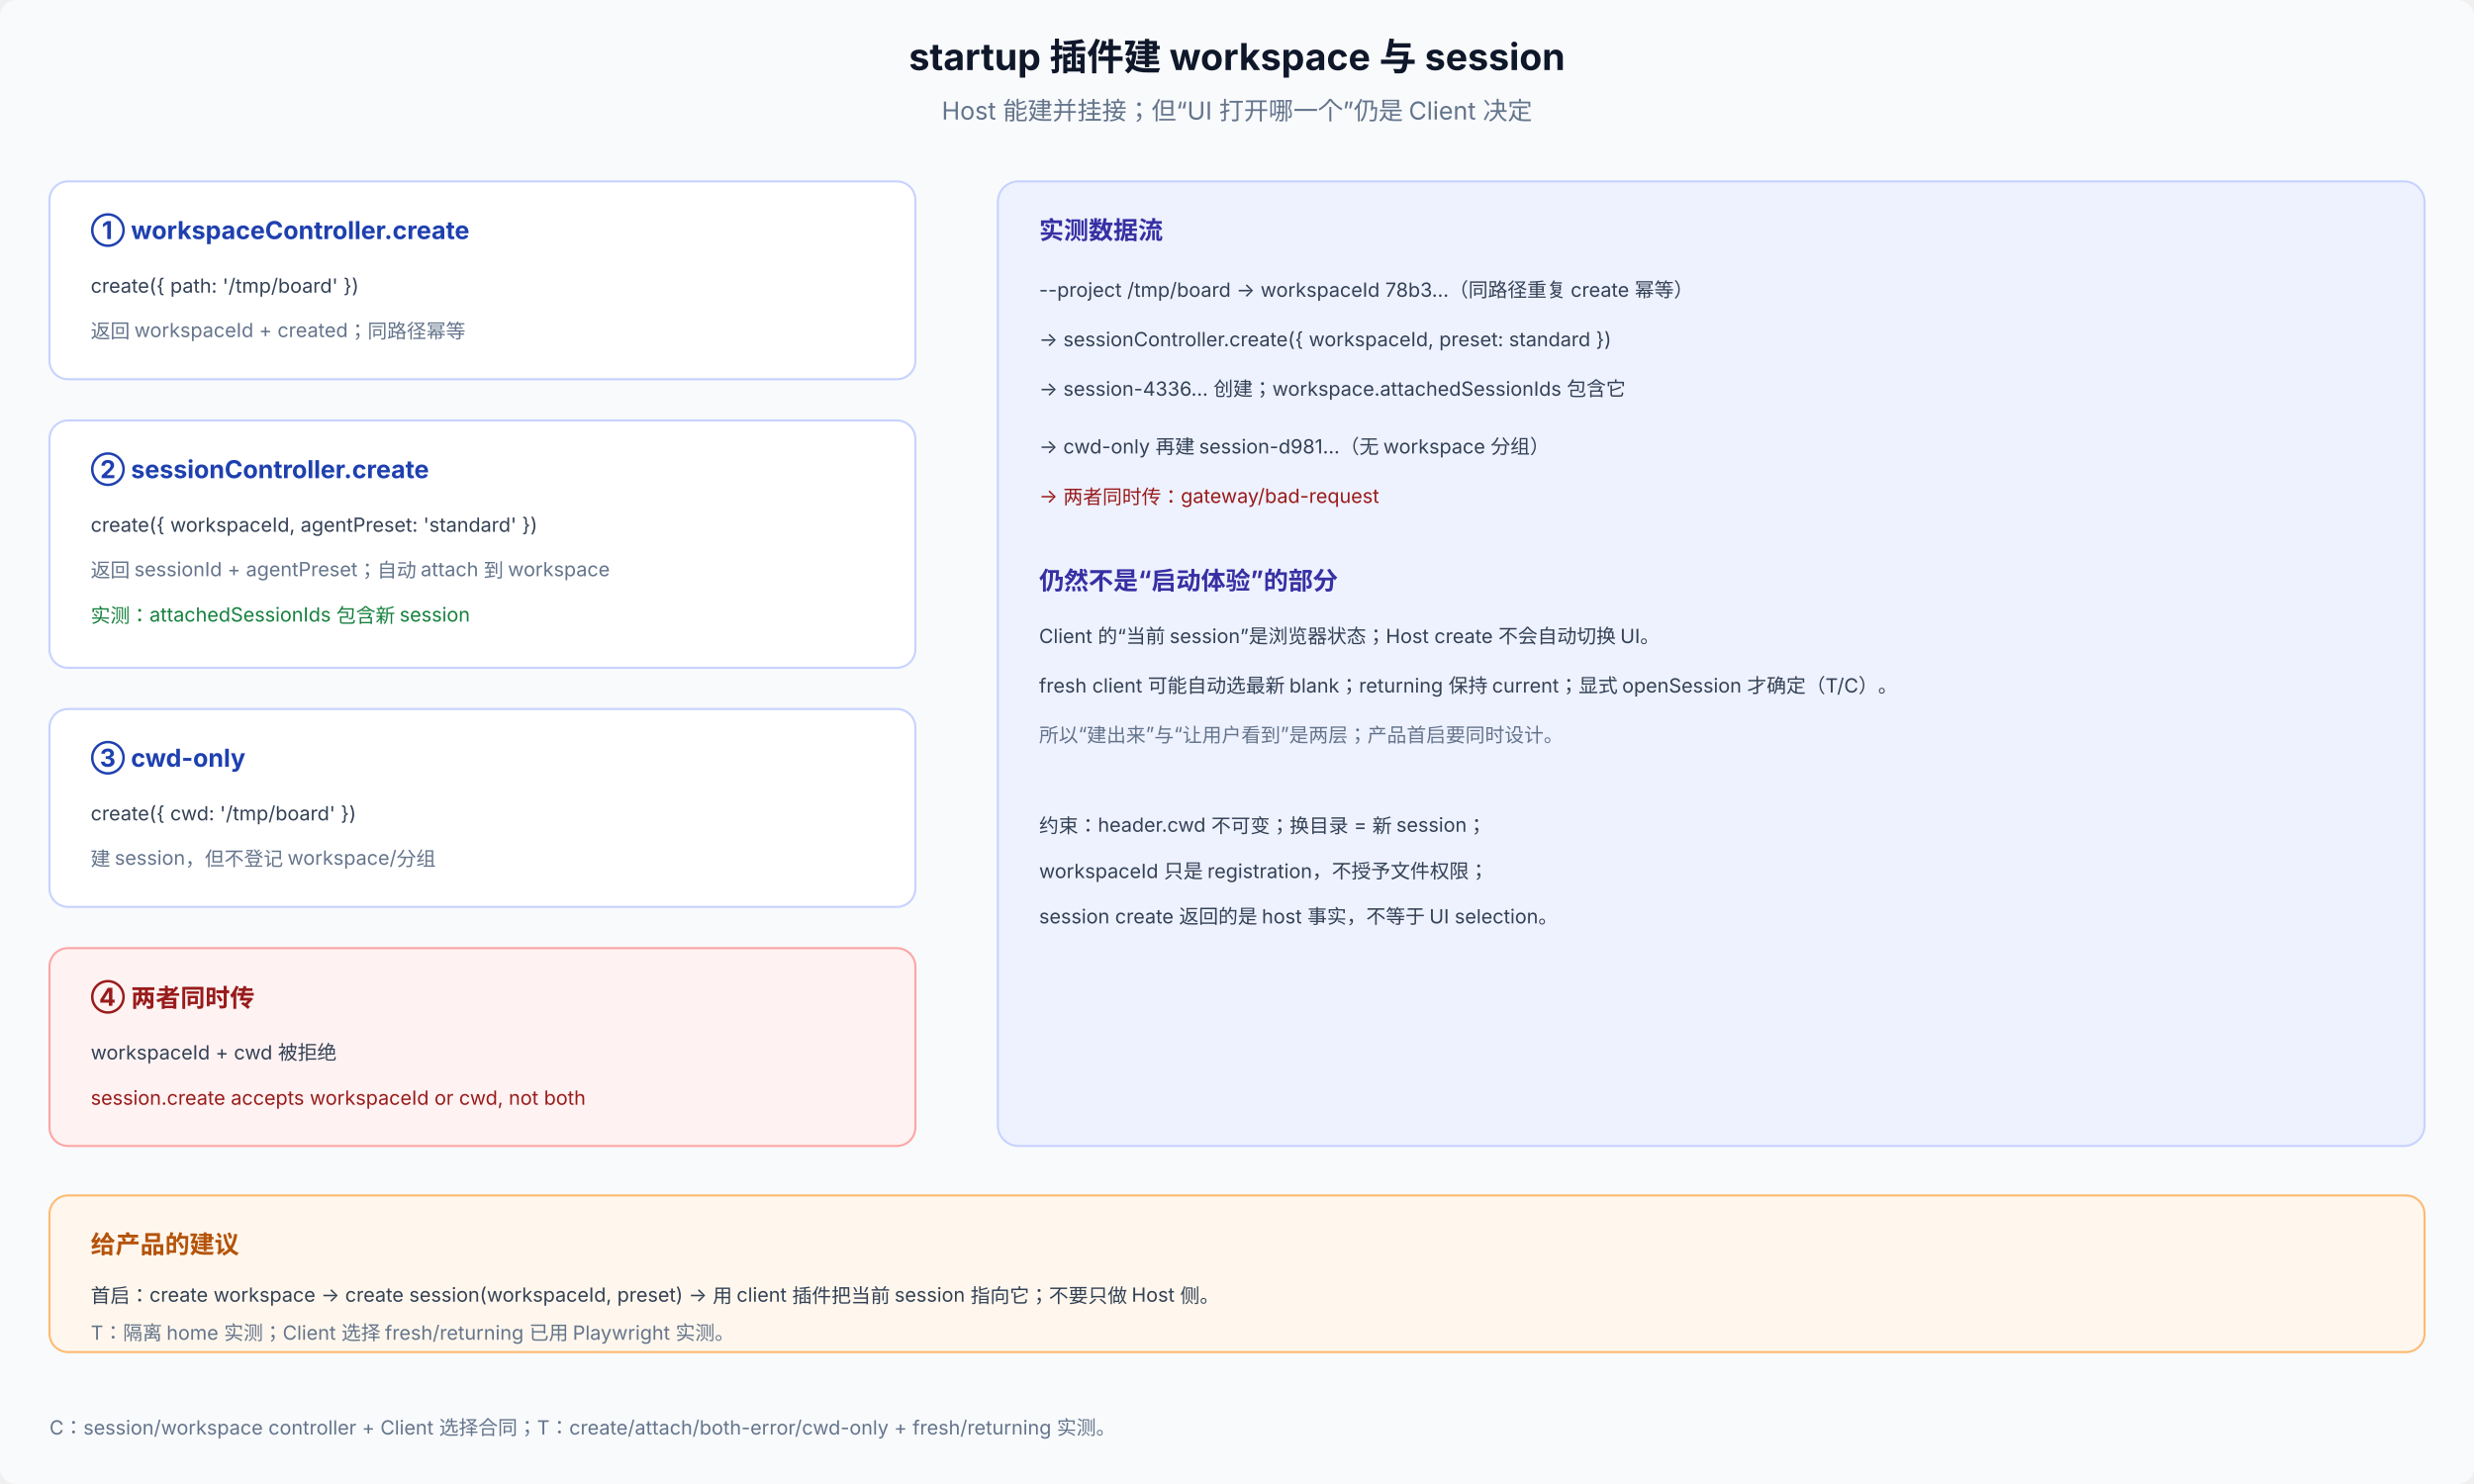
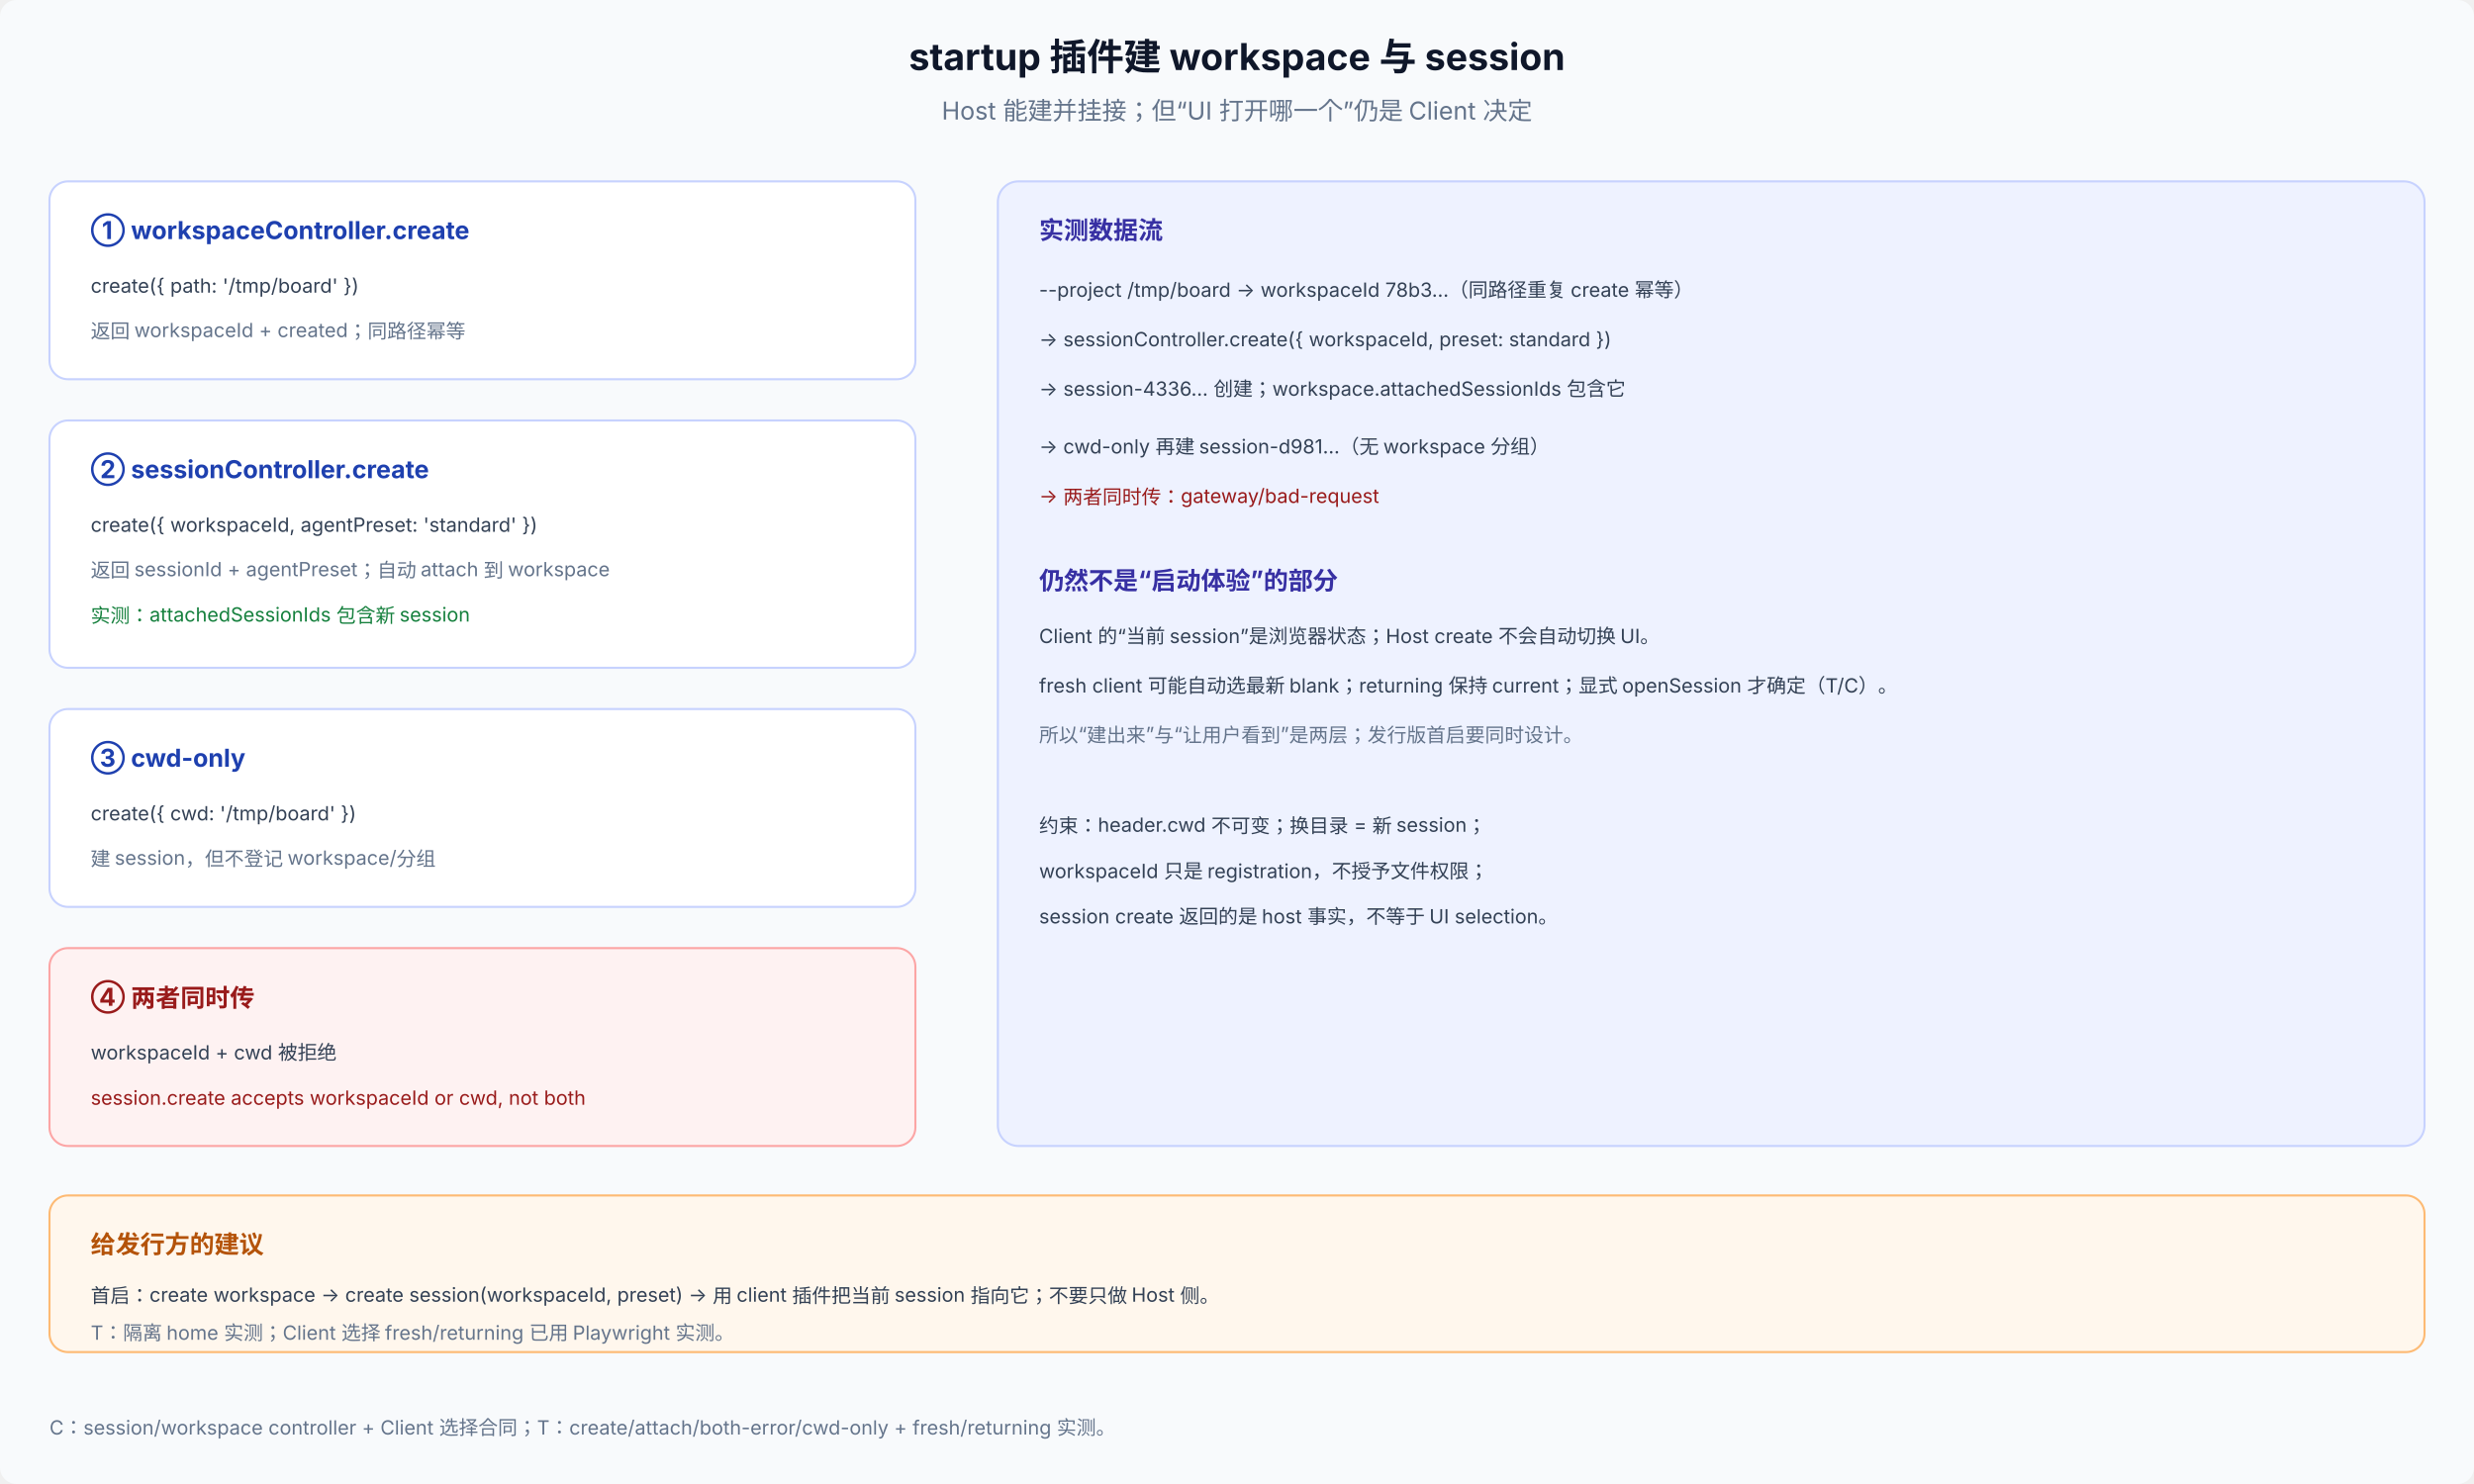
<svg xmlns="http://www.w3.org/2000/svg" viewBox="0 0 1200 720" width="1200" height="720" font-family="system-ui, -apple-system, 'PingFang SC', 'Noto Sans SC', sans-serif" font-size="12">
  <rect width="1200" height="720" rx="8" fill="#f8fafc" />
  <text x="600" y="34" text-anchor="middle" font-size="18" font-weight="700" fill="#0f172a">startup 插件建 workspace 与 session</text>
  <text x="600" y="58" text-anchor="middle" fill="#64748b">Host 能建并挂接；但“UI 打开哪一个”仍是 Client 决定</text>
  <rect x="24" y="88" width="420" height="96" rx="9" fill="#ffffff" stroke="#c7d2fe" />
  <text x="44" y="116" font-size="12" font-weight="700" fill="#1e40af">① workspaceController.create</text>
  <text x="44" y="142" font-size="9.5" fill="#334155">create({ path: '/tmp/board' })</text>
  <text x="44" y="164" font-size="9.5" fill="#64748b">返回 workspaceId + created；同路径幂等</text>
  <rect x="24" y="204" width="420" height="120" rx="9" fill="#ffffff" stroke="#c7d2fe" />
  <text x="44" y="232" font-size="12" font-weight="700" fill="#1e40af">② sessionController.create</text>
  <text x="44" y="258" font-size="9.5" fill="#334155">create({ workspaceId, agentPreset: 'standard' })</text>
  <text x="44" y="280" font-size="9.5" fill="#64748b">返回 sessionId + agentPreset；自动 attach 到 workspace</text>
  <text x="44" y="302" font-size="9.5" fill="#15803d">实测：attachedSessionIds 包含新 session</text>
  <rect x="24" y="344" width="420" height="96" rx="9" fill="#ffffff" stroke="#c7d2fe" />
  <text x="44" y="372" font-size="12" font-weight="700" fill="#1e40af">③ cwd-only</text>
  <text x="44" y="398" font-size="9.5" fill="#334155">create({ cwd: '/tmp/board' })</text>
  <text x="44" y="420" font-size="9.5" fill="#64748b">建 session，但不登记 workspace/分组</text>
  <rect x="24" y="460" width="420" height="96" rx="9" fill="#fef2f2" stroke="#fca5a5" />
  <text x="44" y="488" font-size="12" font-weight="700" fill="#991b1b">④ 两者同时传</text>
  <text x="44" y="514" font-size="9.5" fill="#334155">workspaceId + cwd 被拒绝</text>
  <text x="44" y="536" font-size="9.5" fill="#991b1b">session.create accepts workspaceId or cwd, not both</text>
  <rect x="484" y="88" width="692" height="468" rx="10" fill="#eef2ff" stroke="#c7d2fe" />
  <text x="504" y="116" font-size="12" font-weight="700" fill="#3730a3">实测数据流</text>
  <text x="504" y="144" font-size="9.5" fill="#334155">--project /tmp/board → workspaceId 78b3…（同路径重复 create 幂等）</text>
  <text x="504" y="168" font-size="9.5" fill="#334155">→ sessionController.create({ workspaceId, preset: standard })</text>
  <text x="504" y="192" font-size="9.5" fill="#334155">→ session-4336… 创建；workspace.attachedSessionIds 包含它</text>
  <text x="504" y="220" font-size="9.5" fill="#334155">→ cwd-only 再建 session-d981…（无 workspace 分组）</text>
  <text x="504" y="244" font-size="9.5" fill="#991b1b">→ 两者同时传：gateway/bad-request</text>
  <text x="504" y="286" font-size="12" font-weight="700" fill="#3730a3">仍然不是“启动体验”的部分</text>
  <text x="504" y="312" font-size="9.5" fill="#334155">Client 的“当前 session”是浏览器状态；Host create 不会自动切换 UI。</text>
  <text x="504" y="336" font-size="9.5" fill="#334155">fresh client 可能自动选最新 blank；returning 保持 current；显式 openSession 才确定（T/C）。</text>
-   <text x="504" y="360" font-size="9.5" fill="#64748b">所以“建出来”与“让用户看到”是两层；产品首启要同时设计。</text>
+   <text x="504" y="360" font-size="9.5" fill="#64748b">所以“建出来”与“让用户看到”是两层；发行版首启要同时设计。</text>
  <text x="504" y="404" font-size="9.5" fill="#334155">约束：header.cwd 不可变；换目录 = 新 session；</text>
  <text x="504" y="426" font-size="9.5" fill="#334155">workspaceId 只是 registration，不授予文件权限；</text>
  <text x="504" y="448" font-size="9.5" fill="#334155">session create 返回的是 host 事实，不等于 UI selection。</text>
  <rect x="24" y="580" width="1152" height="76" rx="9" fill="#fff7ed" stroke="#fdba74" />
-   <text x="44" y="608" font-size="12" font-weight="700" fill="#b45309">给产品的建议</text>
+   <text x="44" y="608" font-size="12" font-weight="700" fill="#b45309">给发行方的建议</text>
  <text x="44" y="632" font-size="9.5" fill="#334155">首启：create workspace → create session(workspaceId, preset) → 用 client 插件把当前 session 指向它；不要只做 Host 侧。</text>
  <text x="44" y="650" font-size="9.5" fill="#64748b">T：隔离 home 实测；Client 选择 fresh/returning 已用 Playwright 实测。</text>
  <text x="24" y="696" font-size="9.5" fill="#64748b">C：session/workspace controller + Client 选择合同；T：create/attach/both-error/cwd-only + fresh/returning 实测。</text>
</svg>
